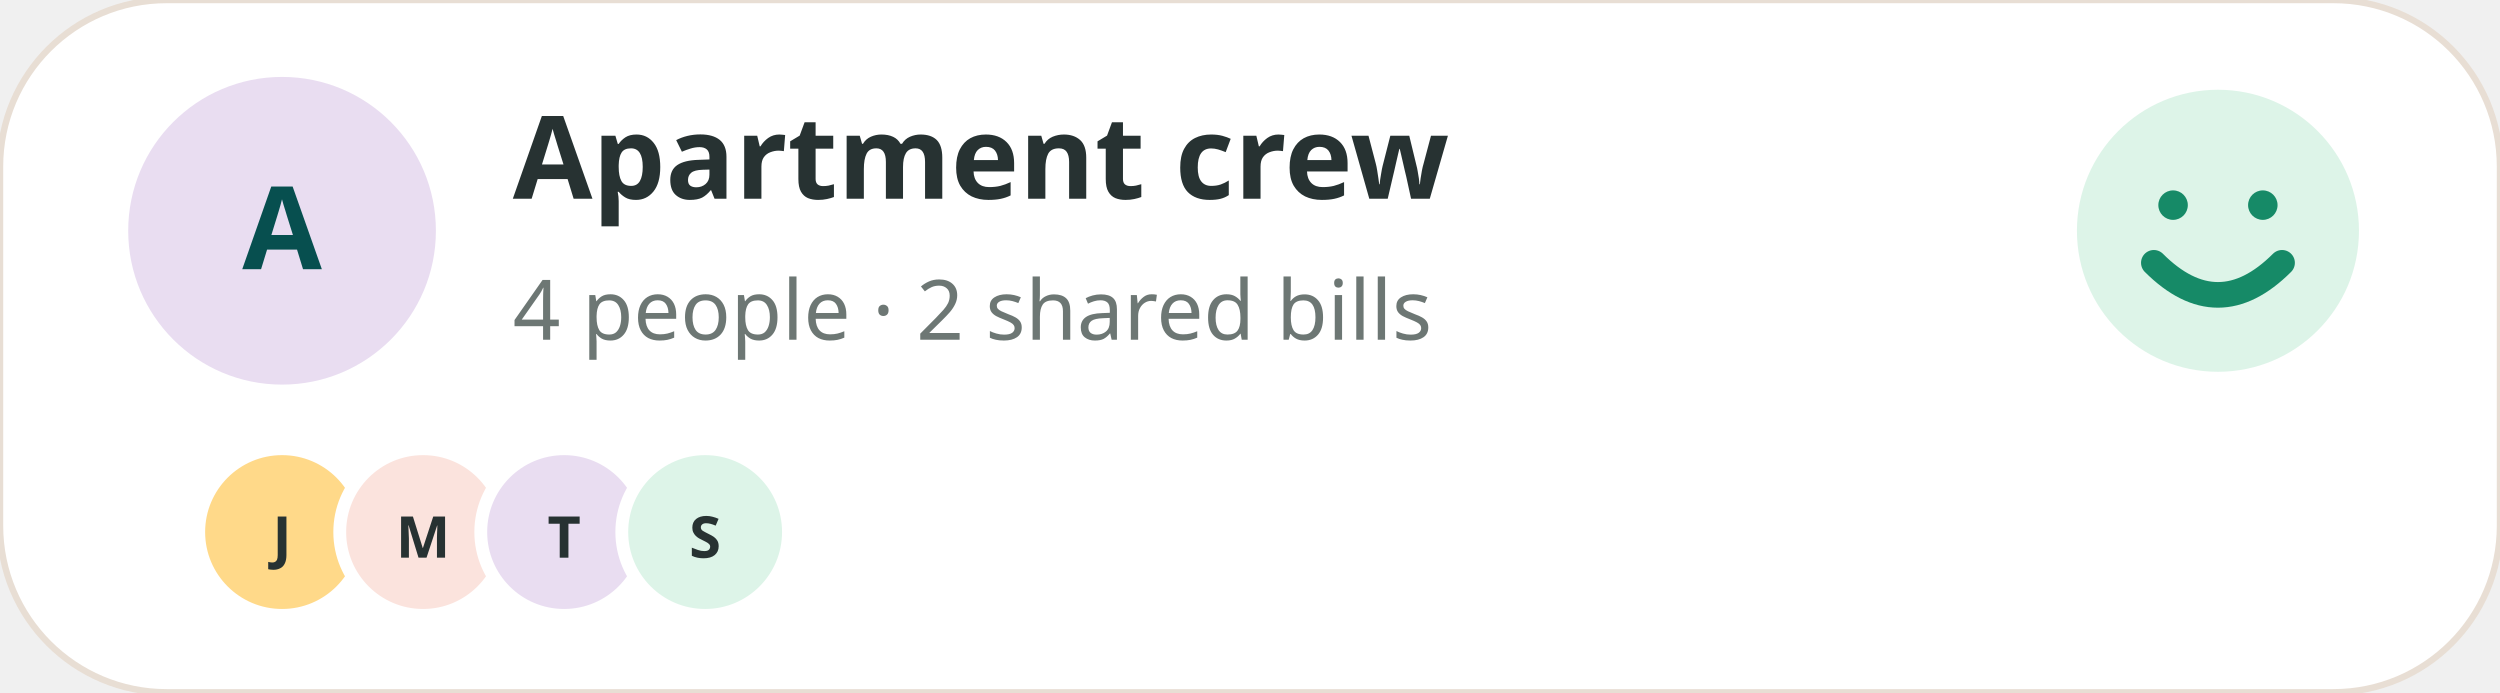
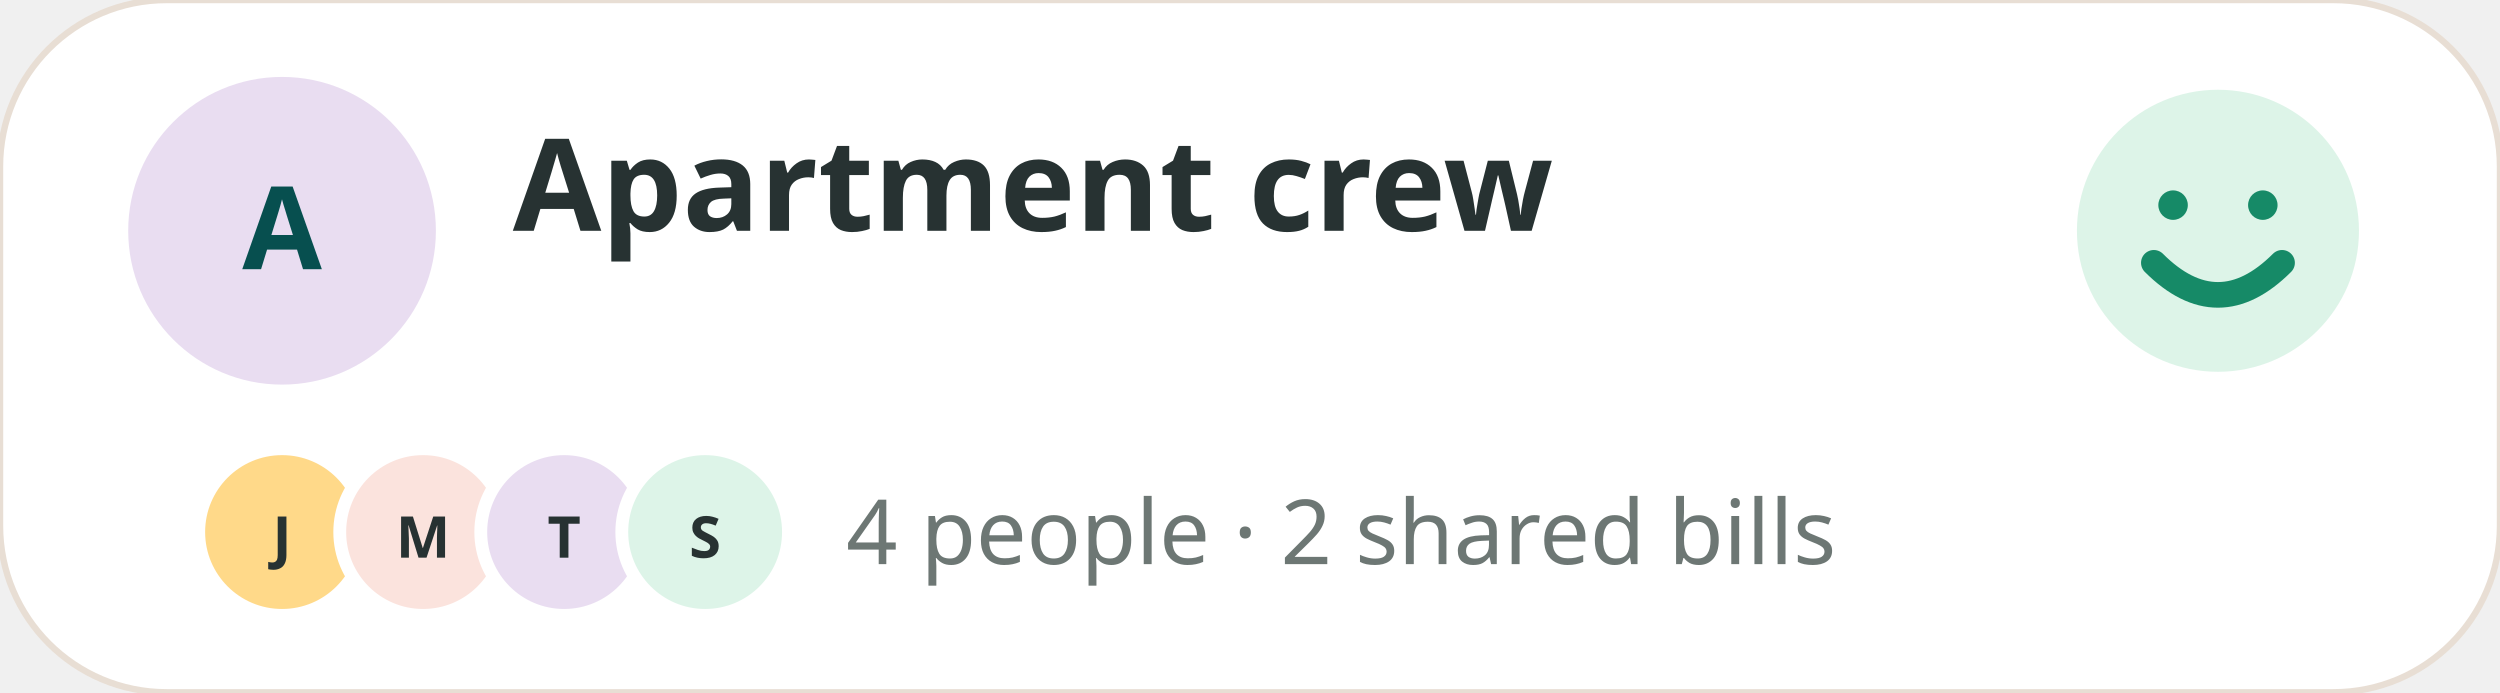
<svg xmlns="http://www.w3.org/2000/svg" width="390" height="108" viewBox="0 0 390 108">
  <rect width="390" height="108" rx="26" fill="#FFFFFF" stroke="#E8DED4" />
  <circle cx="44" cy="36" r="24" fill="#E9DDF1" />
  <text x="44" y="42" text-anchor="middle" fill="#074F4F" font-family="Epilogue, sans-serif" font-size="18" font-weight="700">A</text>
-   <text x="80" y="31" fill="#273232" font-family="Epilogue, sans-serif" font-size="18" font-weight="700">Apartment crew</text>
-   <text x="80" y="53" fill="#6D7774" font-family="Manrope, sans-serif" font-size="13">4 people · 2 shared bills</text>
+   <text x="80" y="36" fill="#273232" font-family="Epilogue, sans-serif" font-size="20" font-weight="700">Apartment crew</text>
+   <text x="132" y="88" fill="#6D7774" font-family="Manrope, sans-serif" font-size="14">4 people · 2 shared bills</text>
  <g id="HealthFace-AllGood" transform="translate(324 14)">
    <circle cx="22" cy="22" r="22" fill="#DDF4E8" />
    <circle cx="15" cy="18" r="2.3" fill="#168A67" />
    <circle cx="29" cy="18" r="2.3" fill="#168A67" />
    <path d="M12 27 Q22 37 32 27" fill="none" stroke="#168A67" stroke-width="4" stroke-linecap="round" />
  </g>
  <g id="MemberStack-Four">
    <circle cx="44" cy="83" r="13" fill="#FFD989" stroke="#FFFFFF" stroke-width="2" />
    <text x="44" y="87" text-anchor="middle" fill="#273232" font-family="Manrope, sans-serif" font-size="9" font-weight="700">J</text>
    <circle cx="66" cy="83" r="13" fill="#FBE3DD" stroke="#FFFFFF" stroke-width="2" />
    <text x="66" y="87" text-anchor="middle" fill="#273232" font-family="Manrope, sans-serif" font-size="9" font-weight="700">M</text>
    <circle cx="88" cy="83" r="13" fill="#E9DDF1" stroke="#FFFFFF" stroke-width="2" />
    <text x="88" y="87" text-anchor="middle" fill="#273232" font-family="Manrope, sans-serif" font-size="9" font-weight="700">T</text>
    <circle cx="110" cy="83" r="13" fill="#DDF4E8" stroke="#FFFFFF" stroke-width="2" />
    <text x="110" y="87" text-anchor="middle" fill="#273232" font-family="Manrope, sans-serif" font-size="9" font-weight="700">S</text>
  </g>
</svg>
